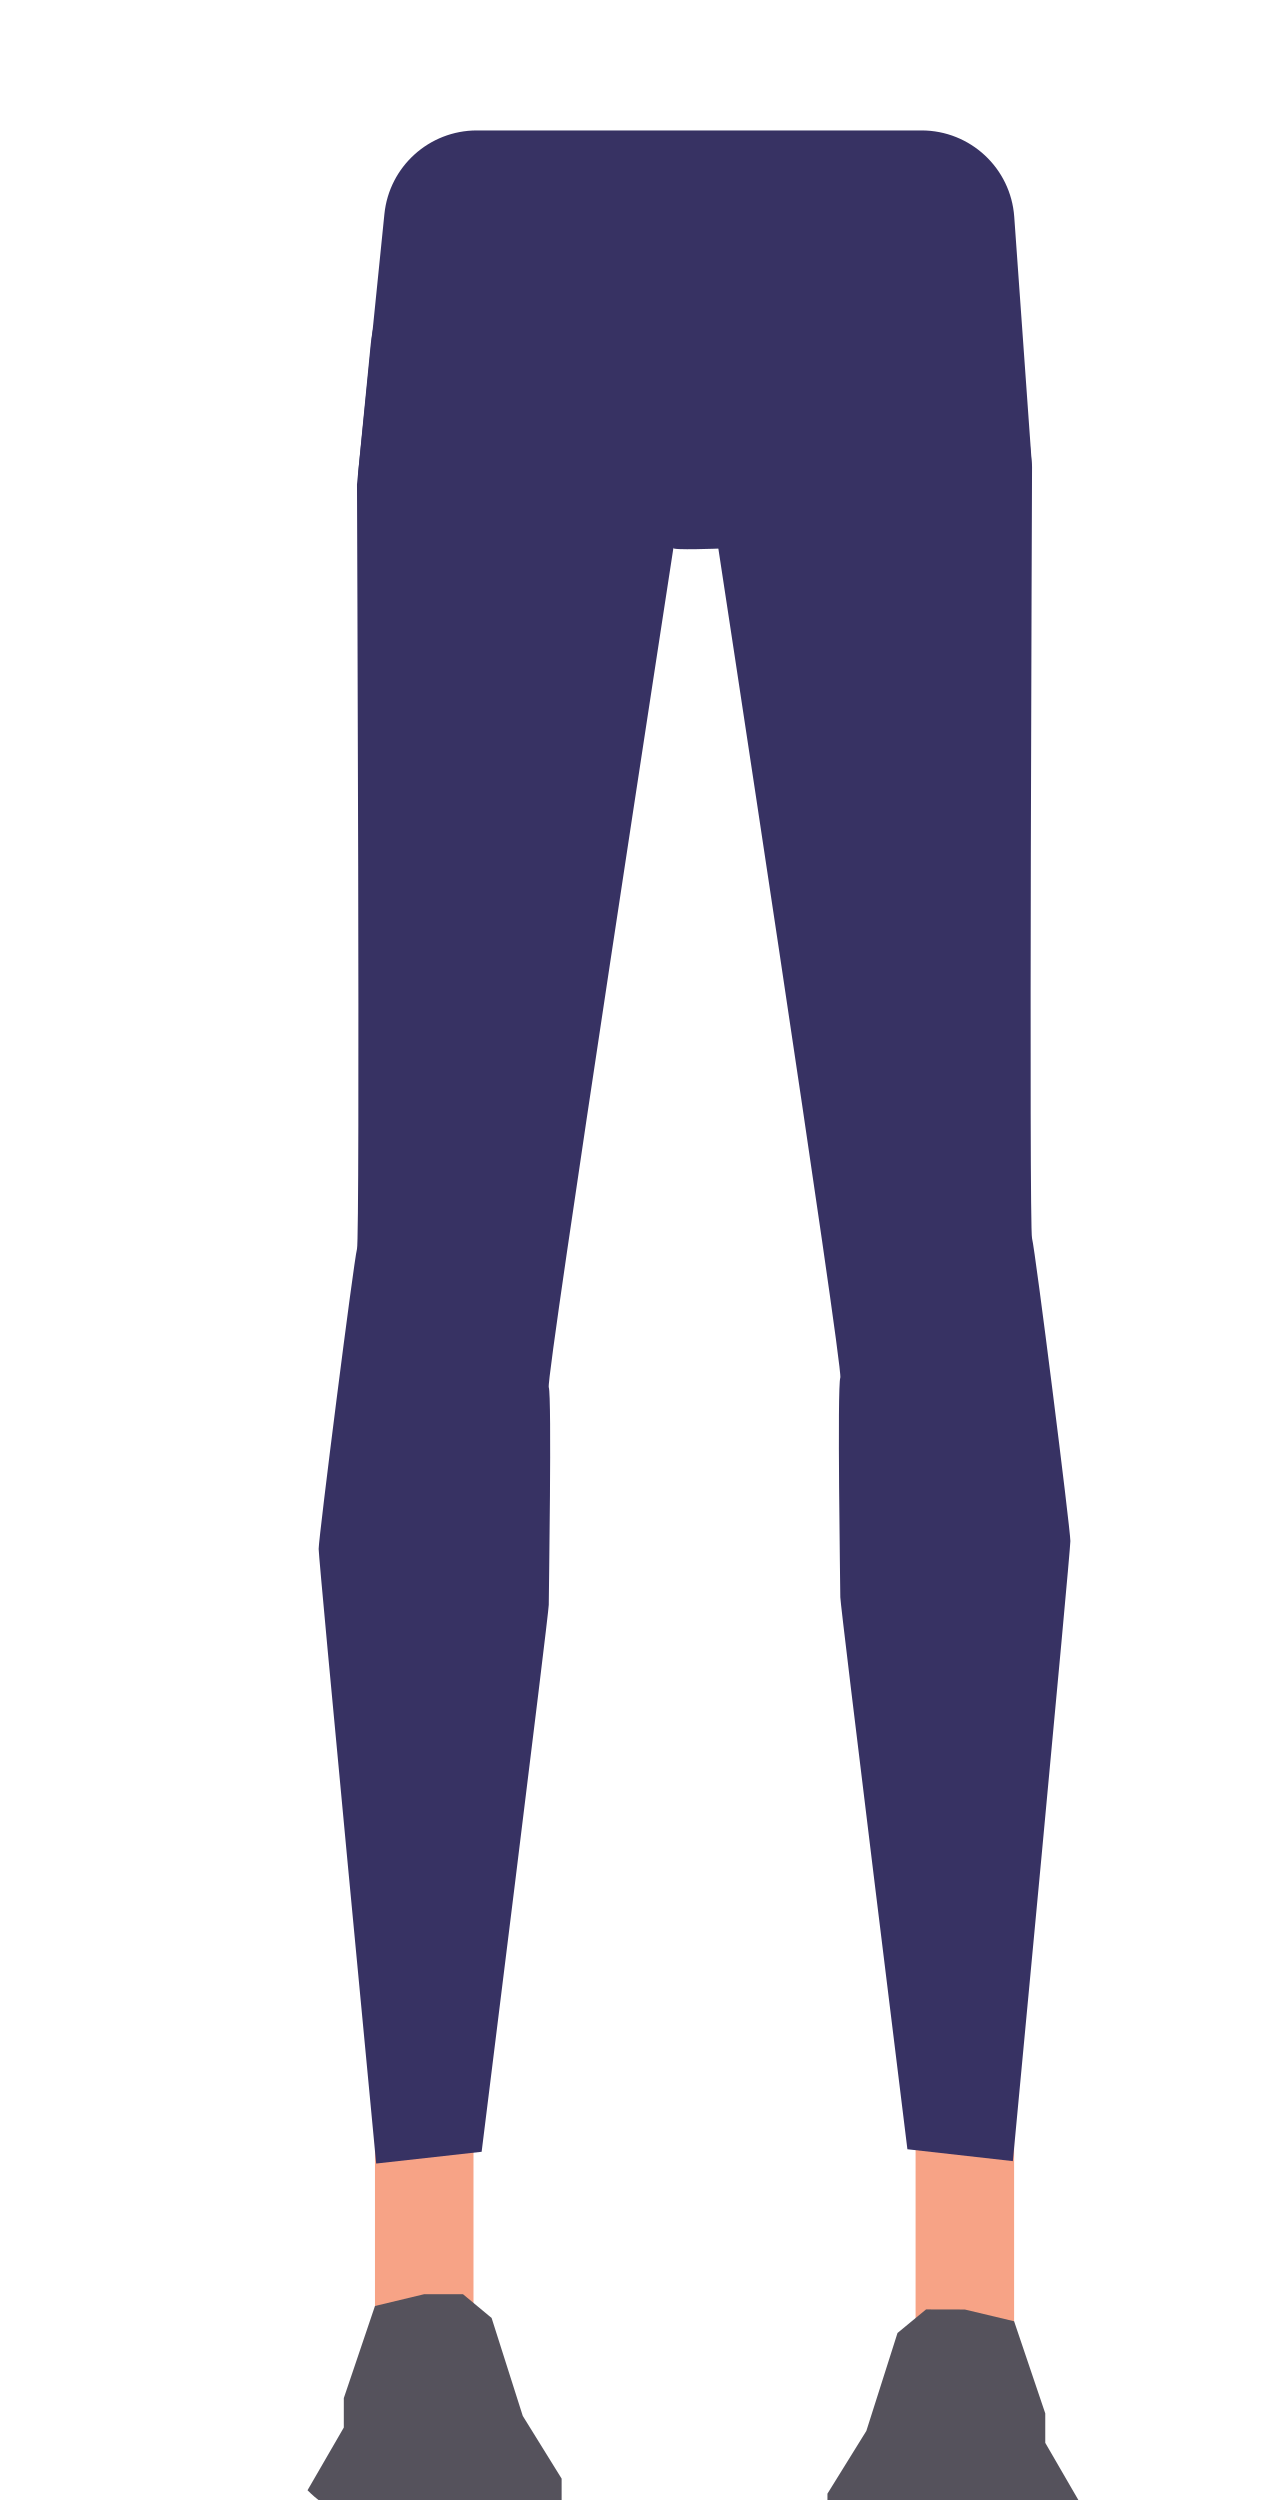
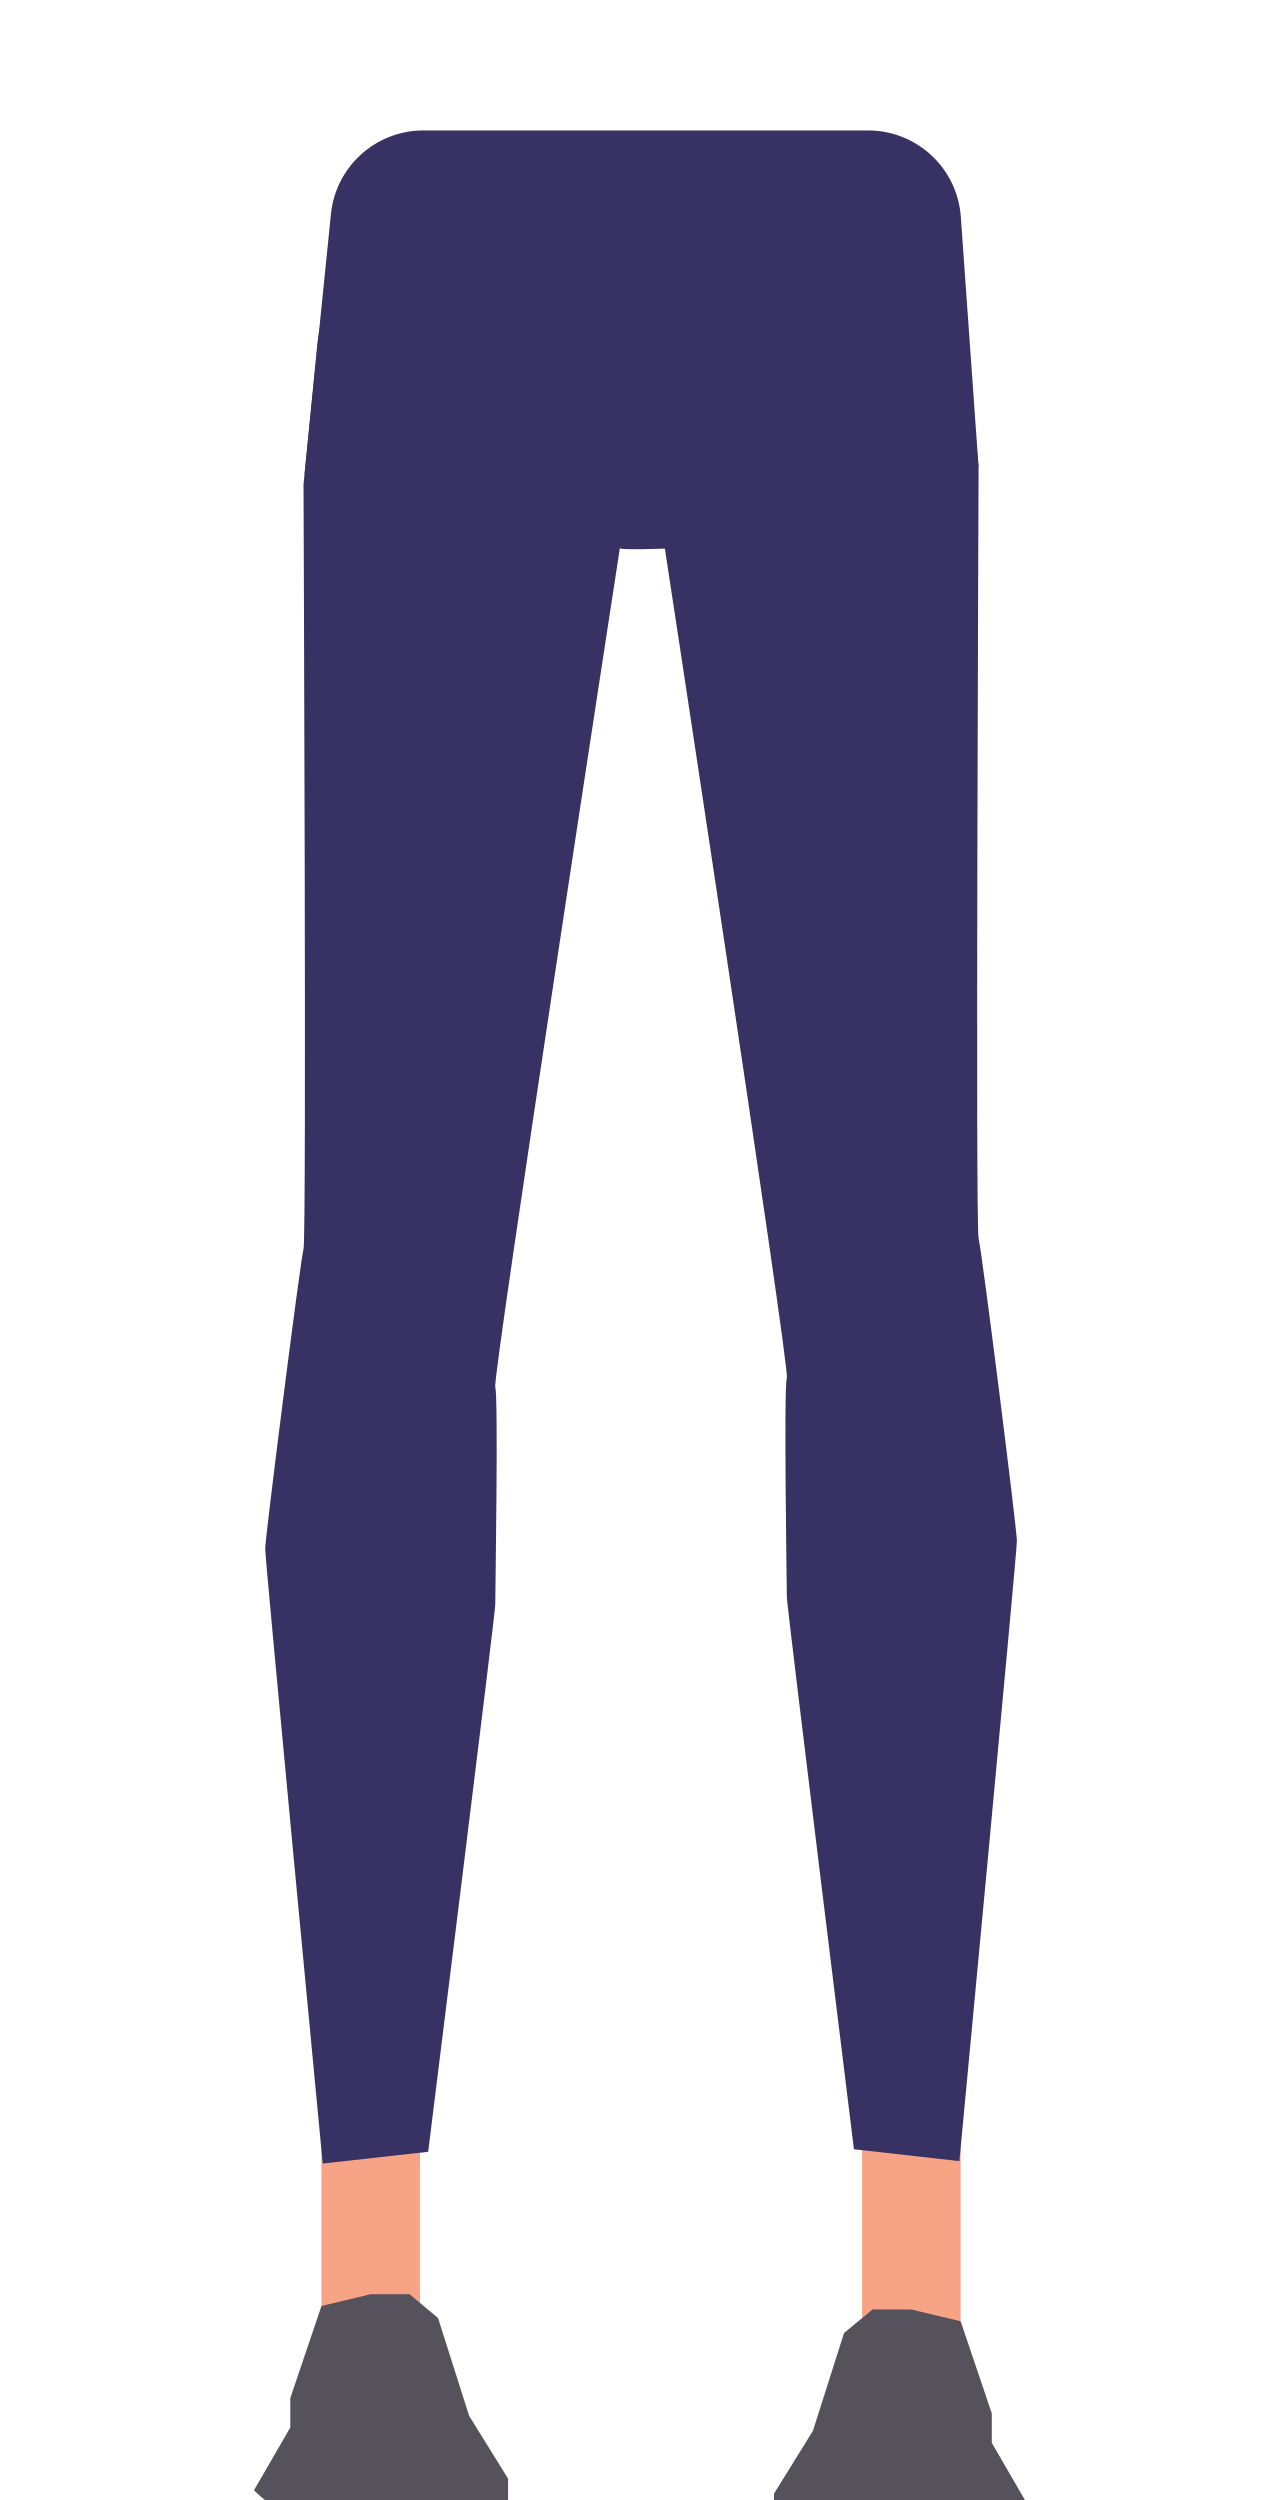
<svg xmlns="http://www.w3.org/2000/svg" viewBox="0 0 288 561.58">
  <defs>
    <style>.cls-1{fill:#373263;}.cls-2{fill:#f7a386;}.cls-3{fill:#55525c;}</style>
  </defs>
-   <g id="Calque_1" data-name="Calque 1">
-     <path class="cls-1" d="M231.83,104.89c-23.32,2.49-44.51,10-69.8,18.32,0,0-11.55.46-10.77-.14L80.43,106.48l5.92-58.41A20.88,20.88,0,0,1,107.13,29.3H207a20.88,20.88,0,0,1,20.83,19.4Z" />
-   </g>
  <g id="Calque_3" data-name="Calque 3">
-     <rect class="cls-2" x="84.23" y="469.11" width="22.13" height="63.41" />
-     <path class="cls-3" d="M95.29,515.35,84.23,518l-7,20.69v6.61l-8.15,14.09s4.65,4.85,7,4,50.08-1.77,50.08-1.77v-4.84l-8.73-14.09-7-22L104,515.35Z" />
-     <rect class="cls-2" x="205.67" y="472.55" width="22.13" height="63.41" transform="translate(433.47 1008.52) rotate(180)" />
-     <path class="cls-3" d="M216.73,518.79l11.07,2.64,7,20.7v6.61l8.16,14.09s-4.66,4.84-7,4S185.87,565,185.87,565v-4.84l8.74-14.1,7-22,6.41-5.29Z" />
-     <path class="cls-1" d="M80.19,108.82c0,2.64.72,169.1,0,171.74s-8.61,64.74-8.61,67.38S84.5,486,84.5,486l23.69-2.64s15.08-120.88,15.08-122.86.71-46.9,0-48.88,28-188.54,28-188.54V51.32L110,51c-13.69-.1-25.23,11.27-26.72,26.31Z" />
-     <path class="cls-1" d="M231.83,104.89c0,2.66-.72,170.61,0,173.28s8.61,65.31,8.61,68-12.92,139.29-12.92,139.29l-23.69-2.67s-15.07-122-15.07-124-.72-47.32,0-49.32-28-190.23-28-190.23V50.87l41.56-.34c13.71-.11,25.27,11.27,26.75,26.33Z" />
+     <path class="cls-1" d="M219.82,104.89c-23.32,2.49-44.52,10-69.8,18.32,0,0-11.55.46-10.77-.14L68.42,106.48l5.92-58.41A20.88,20.88,0,0,1,95.12,29.3H195a20.88,20.88,0,0,1,20.83,19.4Z" />
+     <rect class="cls-2" x="72.21" y="469.11" width="22.13" height="63.41" />
+     <path class="cls-3" d="M83.28,515.35,72.21,518l-7,20.69v6.61l-8.16,14.09s4.66,4.85,7,4,50.08-1.77,50.08-1.77v-4.84l-8.74-14.09-7-22L92,515.35Z" />
+     <rect class="cls-2" x="193.66" y="472.55" width="22.13" height="63.41" transform="translate(409.44 1008.52) rotate(180)" />
+     <path class="cls-3" d="M204.72,518.79l11.07,2.64,7,20.7v6.61l8.16,14.09s-4.66,4.84-7,4S173.86,565,173.86,565v-4.84l8.74-14.1,7-22,6.41-5.29Z" />
+     <path class="cls-1" d="M68.18,108.82c0,2.64.72,169.1,0,171.74s-8.61,64.74-8.61,67.38S72.49,486,72.49,486l23.69-2.64s15.07-120.88,15.07-122.86.72-46.9,0-48.88,28-188.54,28-188.54V51.32L98,51c-13.69-.1-25.23,11.27-26.72,26.31Z" />
+     <path class="cls-1" d="M219.82,104.89c0,2.66-.72,170.61,0,173.28s8.61,65.31,8.61,68-12.92,139.29-12.92,139.29l-23.69-2.67s-15.07-122-15.07-124-.72-47.32,0-49.32-28-190.23-28-190.23V50.87l41.56-.34c13.71-.11,25.27,11.27,26.75,26.33Z" />
  </g>
</svg>
